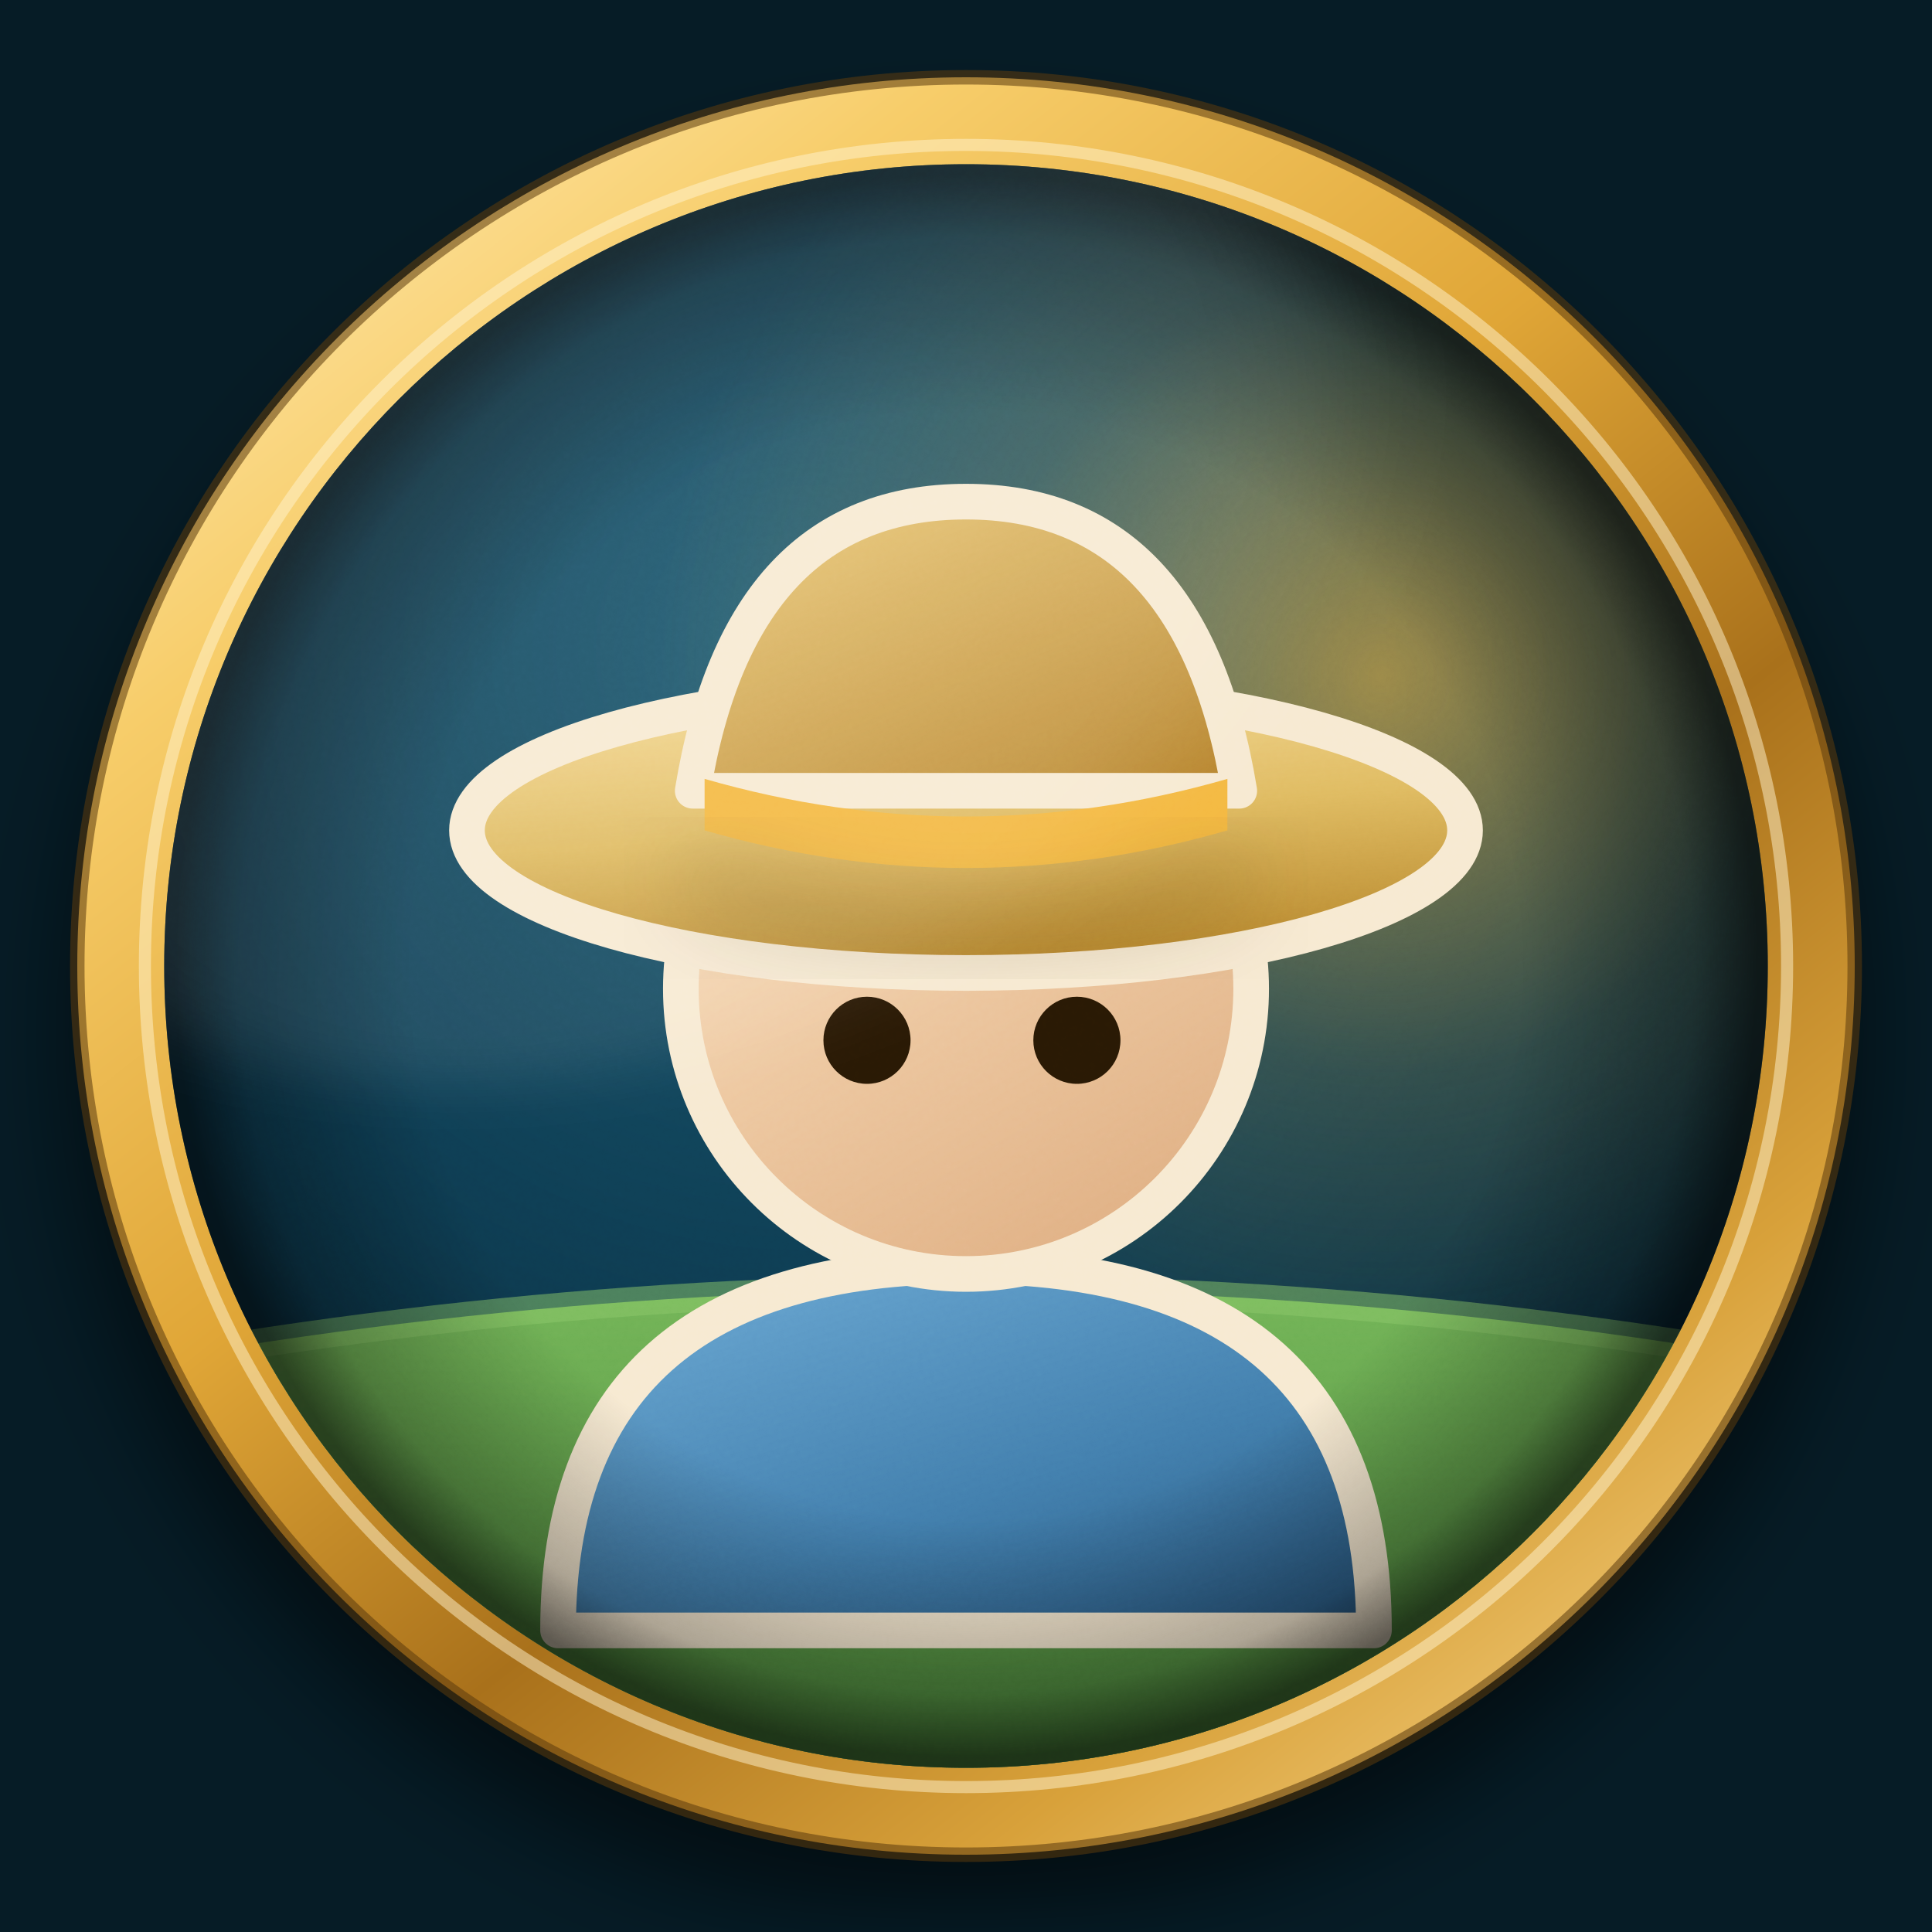
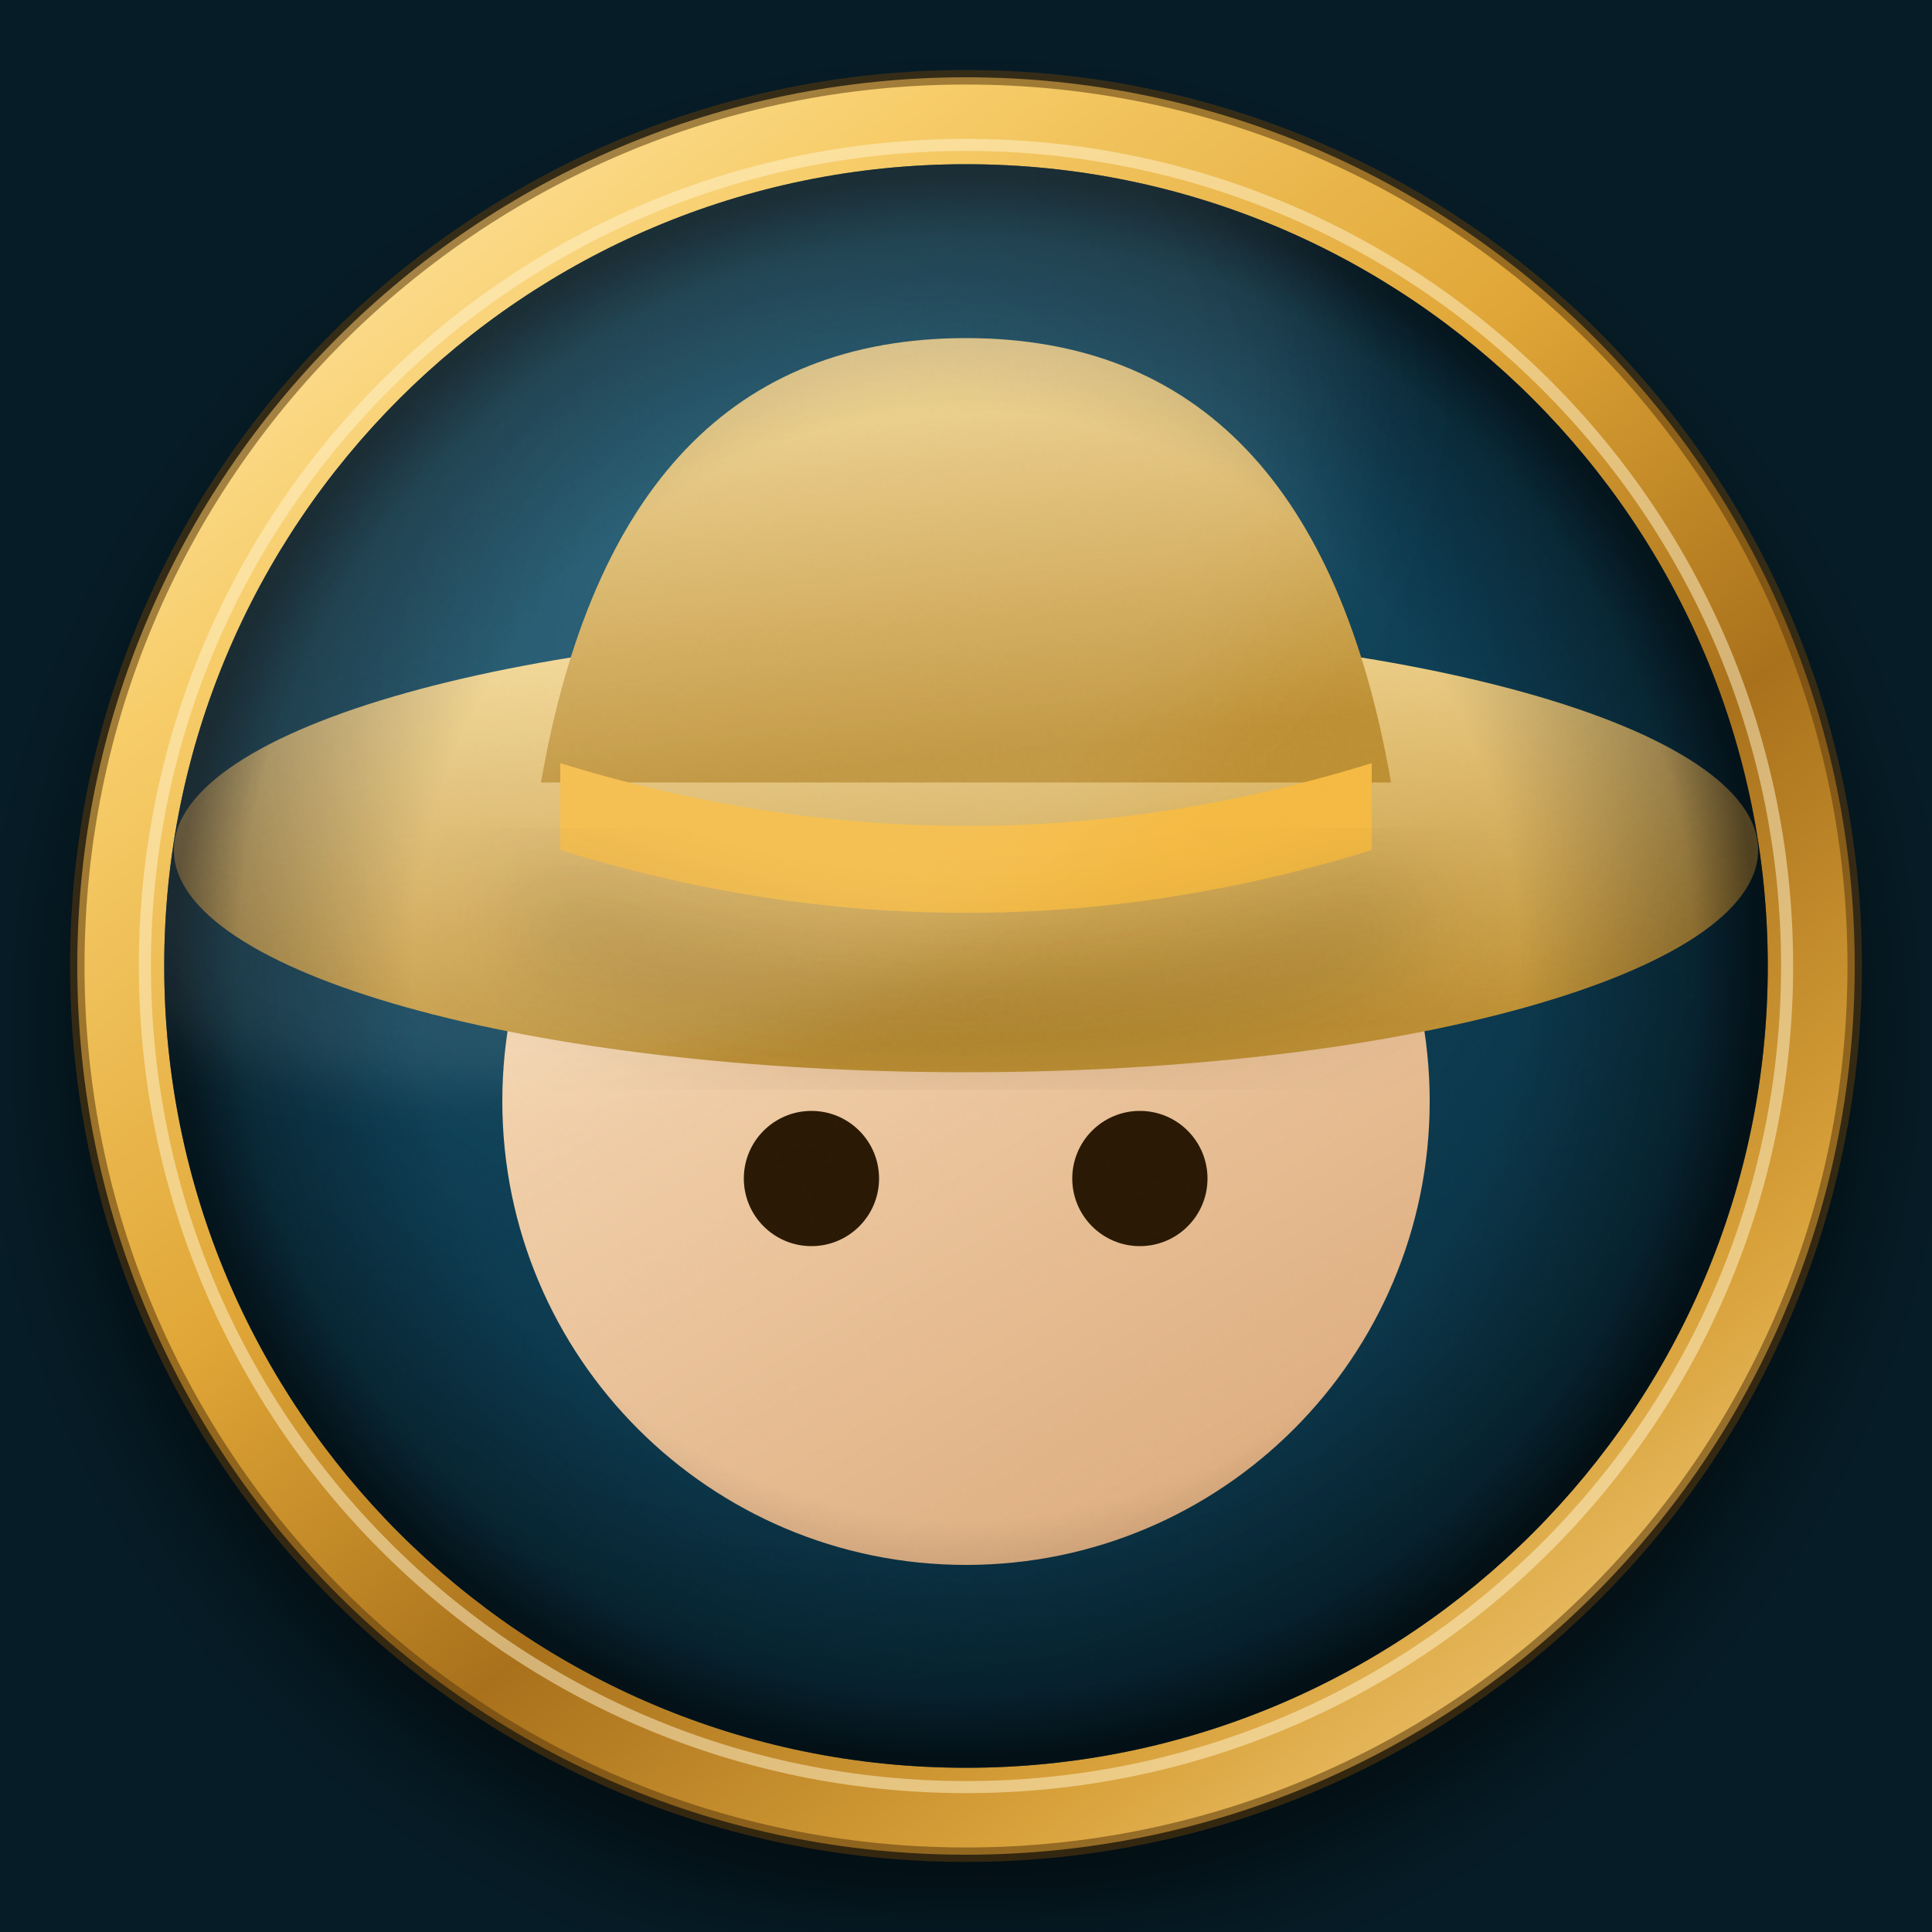
- <svg xmlns="http://www.w3.org/2000/svg" viewBox="0 0 400 400" width="400" height="400" role="img" aria-label="Ambervale">
+ <svg xmlns="http://www.w3.org/2000/svg" viewBox="0 0 400 400" width="400" height="400" role="img" aria-label="AMBERVALE — The Farmer">
  <defs>
    <linearGradient id="rim" x1="0.12" y1="0.02" x2="0.88" y2="0.98">
      <stop offset="0" stop-color="#ffe9ae" />
      <stop offset="0.18" stop-color="#f7cd6a" />
      <stop offset="0.42" stop-color="#e0a637" />
      <stop offset="0.62" stop-color="#a9711b" />
      <stop offset="0.82" stop-color="#d8a13a" />
      <stop offset="1" stop-color="#f6d385" />
    </linearGradient>
+     <linearGradient id="gold" x1="0.2" y1="0" x2="0.8" y2="1">
+       <stop offset="0" stop-color="#ffe4a0" />
+       <stop offset="0.5" stop-color="#f4b942" />
+       <stop offset="1" stop-color="#c07f1c" />
+     </linearGradient>
    <radialGradient id="enamel" cx="0.40" cy="0.30" r="0.92">
      <stop offset="0" stop-color="#1c5b73" />
      <stop offset="0.42" stop-color="#0f3f55" />
      <stop offset="1" stop-color="#05202c" />
-     </radialGradient>
-     <radialGradient id="sunglow" cx="0.5" cy="0.5" r="0.5">
-       <stop offset="0" stop-color="#f4b942" stop-opacity="0.62" />
-       <stop offset="0.55" stop-color="#f4b942" stop-opacity="0.16" />
-       <stop offset="1" stop-color="#f4b942" stop-opacity="0" />
    </radialGradient>
    <radialGradient id="recess" cx="0.5" cy="0.5" r="0.5">
      <stop offset="0.70" stop-color="#000" stop-opacity="0" />
      <stop offset="0.92" stop-color="#000" stop-opacity="0.30" />
      <stop offset="1" stop-color="#000" stop-opacity="0.62" />
    </radialGradient>
-     <linearGradient id="hatTop" x1="0" y1="0" x2="0.25" y2="1">
-       <stop offset="0" stop-color="#f7dc9a" />
-       <stop offset="0.55" stop-color="#e0bc63" />
-       <stop offset="1" stop-color="#bd8f34" />
-     </linearGradient>
-     <linearGradient id="crown" x1="0.1" y1="0" x2="0.9" y2="1">
-       <stop offset="0" stop-color="#eac878" />
-       <stop offset="1" stop-color="#b8862f" />
-     </linearGradient>
-     <linearGradient id="tunic" x1="0.15" y1="0" x2="0.85" y2="1">
-       <stop offset="0" stop-color="#6aa7d2" />
-       <stop offset="0.6" stop-color="#4380ae" />
-       <stop offset="1" stop-color="#2d5f89" />
-     </linearGradient>
-     <linearGradient id="skin" x1="0.2" y1="0" x2="0.8" y2="1">
-       <stop offset="0" stop-color="#fadfbc" />
-       <stop offset="1" stop-color="#dfae82" />
-     </linearGradient>
-     <linearGradient id="grass" x1="0" y1="0" x2="0" y2="1">
-       <stop offset="0" stop-color="#74b558" />
-       <stop offset="1" stop-color="#38702f" />
-     </linearGradient>
-     <clipPath id="field">
-       <circle cx="200" cy="200" r="166" />
-     </clipPath>
    <filter id="grain" x="0" y="0" width="100%" height="100%">
      <feTurbulence type="fractalNoise" baseFrequency="0.9" numOctaves="3" seed="5" result="n" />
      <feColorMatrix in="n" type="saturate" values="0" />
      <feComponentTransfer>
        <feFuncA type="linear" slope="0.5" />
      </feComponentTransfer>
    </filter>
    <filter id="soft">
      <feGaussianBlur stdDeviation="10" />
    </filter>
    <filter id="tight">
      <feGaussianBlur stdDeviation="3" />
    </filter>
+     <clipPath id="field">
+       <circle cx="200" cy="200" r="166" />
+     </clipPath>
  </defs>
  <rect width="400" height="400" fill="#061c26" />
  <ellipse cx="200" cy="214" rx="186" ry="184" fill="#000" opacity="0.5" filter="url(#soft)" />
  <circle cx="200" cy="200" r="184" fill="url(#rim)" />
  <circle cx="200" cy="200" r="184" fill="none" stroke="#5b3a0c" stroke-width="3" opacity="0.55" />
  <circle cx="200" cy="200" r="170" fill="none" stroke="#fff3cf" stroke-width="2.5" opacity="0.5" />
  <path d="M 64 122 A 152 152 0 0 1 196 46" fill="none" stroke="#fff8e4" stroke-width="7" stroke-linecap="round" opacity="0.55" filter="url(#tight)" />
  <path d="M 330 262 A 152 152 0 0 1 232 350" fill="none" stroke="#fff2d0" stroke-width="5" stroke-linecap="round" opacity="0.22" filter="url(#tight)" />
  <circle cx="200" cy="200" r="166" fill="url(#enamel)" />
  <g clip-path="url(#field)">
-     <circle cx="286" cy="140" r="150" fill="url(#sunglow)" />
-     <path d="M -20 292 q 220 -50 440 0 L 420 420 L -20 420 Z" fill="url(#grass)" />
-     <path d="M -20 292 q 220 -50 440 0" fill="none" stroke="#8cc86a" stroke-width="6" opacity="0.5" />
-     <g transform="translate(200 208) scale(0.82) translate(-200 -208)">
-       <g stroke="#f7ead2" stroke-width="9" stroke-linejoin="round">
-         <path d="M 97 366 q 0 -92 103 -92 q 103 0 103 92 Z" fill="url(#tunic)" />
-         <circle cx="200" cy="204" r="72" fill="url(#skin)" />
-         <ellipse cx="200" cy="164" rx="126" ry="36" fill="url(#hatTop)" />
-         <path d="M 131 154 q 12 -73 69 -73 q 57 0 69 73 Z" fill="url(#crown)" />
-       </g>
-       <path d="M 134 151 q 66 19 132 0 l 0 13 q -66 19 -132 0 Z" fill="#f4b942" />
-       <g fill="#2a1a05">
-         <circle cx="175" cy="217" r="11" />
-         <circle cx="228" cy="217" r="11" />
-       </g>
-       <path d="M 128 164 q 72 34 144 0 l 0 20 q -72 28 -144 0 Z" fill="#2a1a05" opacity="0.13" filter="url(#soft)" />
+     <defs>
+       <linearGradient id="hatg" x1="0" y1="0" x2="0.2" y2="1">
+         <stop offset="0" stop-color="#f7dc9a" />
+         <stop offset="1" stop-color="#bd8f34" />
+       </linearGradient>
+       <linearGradient id="sking" x1="0.2" y1="0" x2="0.8" y2="1">
+         <stop offset="0" stop-color="#fadfbc" />
+         <stop offset="1" stop-color="#dcaa7c" />
+       </linearGradient>
+     </defs>
+     <circle cx="200" cy="228" r="96" fill="url(#sking)" />
+     <ellipse cx="200" cy="176" rx="164" ry="46" fill="url(#hatg)" />
+     <path d="M 112 162 q 16 -92 88 -92 q 72 0 88 92 Z" fill="url(#hatg)" />
+     <path d="M 116 158 q 84 26 168 0 l 0 18 q -84 26 -168 0 Z" fill="#f4b942" />
+     <g fill="#2a1a05">
+       <circle cx="168" cy="244" r="14" />
+       <circle cx="236" cy="244" r="14" />
    </g>
+     <path d="M 108 176 q 92 44 184 0 l 0 26 q -92 38 -184 0 Z" fill="#2a1a05" opacity="0.15" filter="url(#soft)" />
    <circle cx="200" cy="200" r="166" fill="url(#recess)" />
    <ellipse cx="132" cy="112" rx="150" ry="104" transform="rotate(-24 132 112)" fill="#ffffff" opacity="0.085" filter="url(#soft)" />
    <rect width="400" height="400" filter="url(#grain)" opacity="0.09" style="mix-blend-mode:overlay" />
  </g>
</svg>
